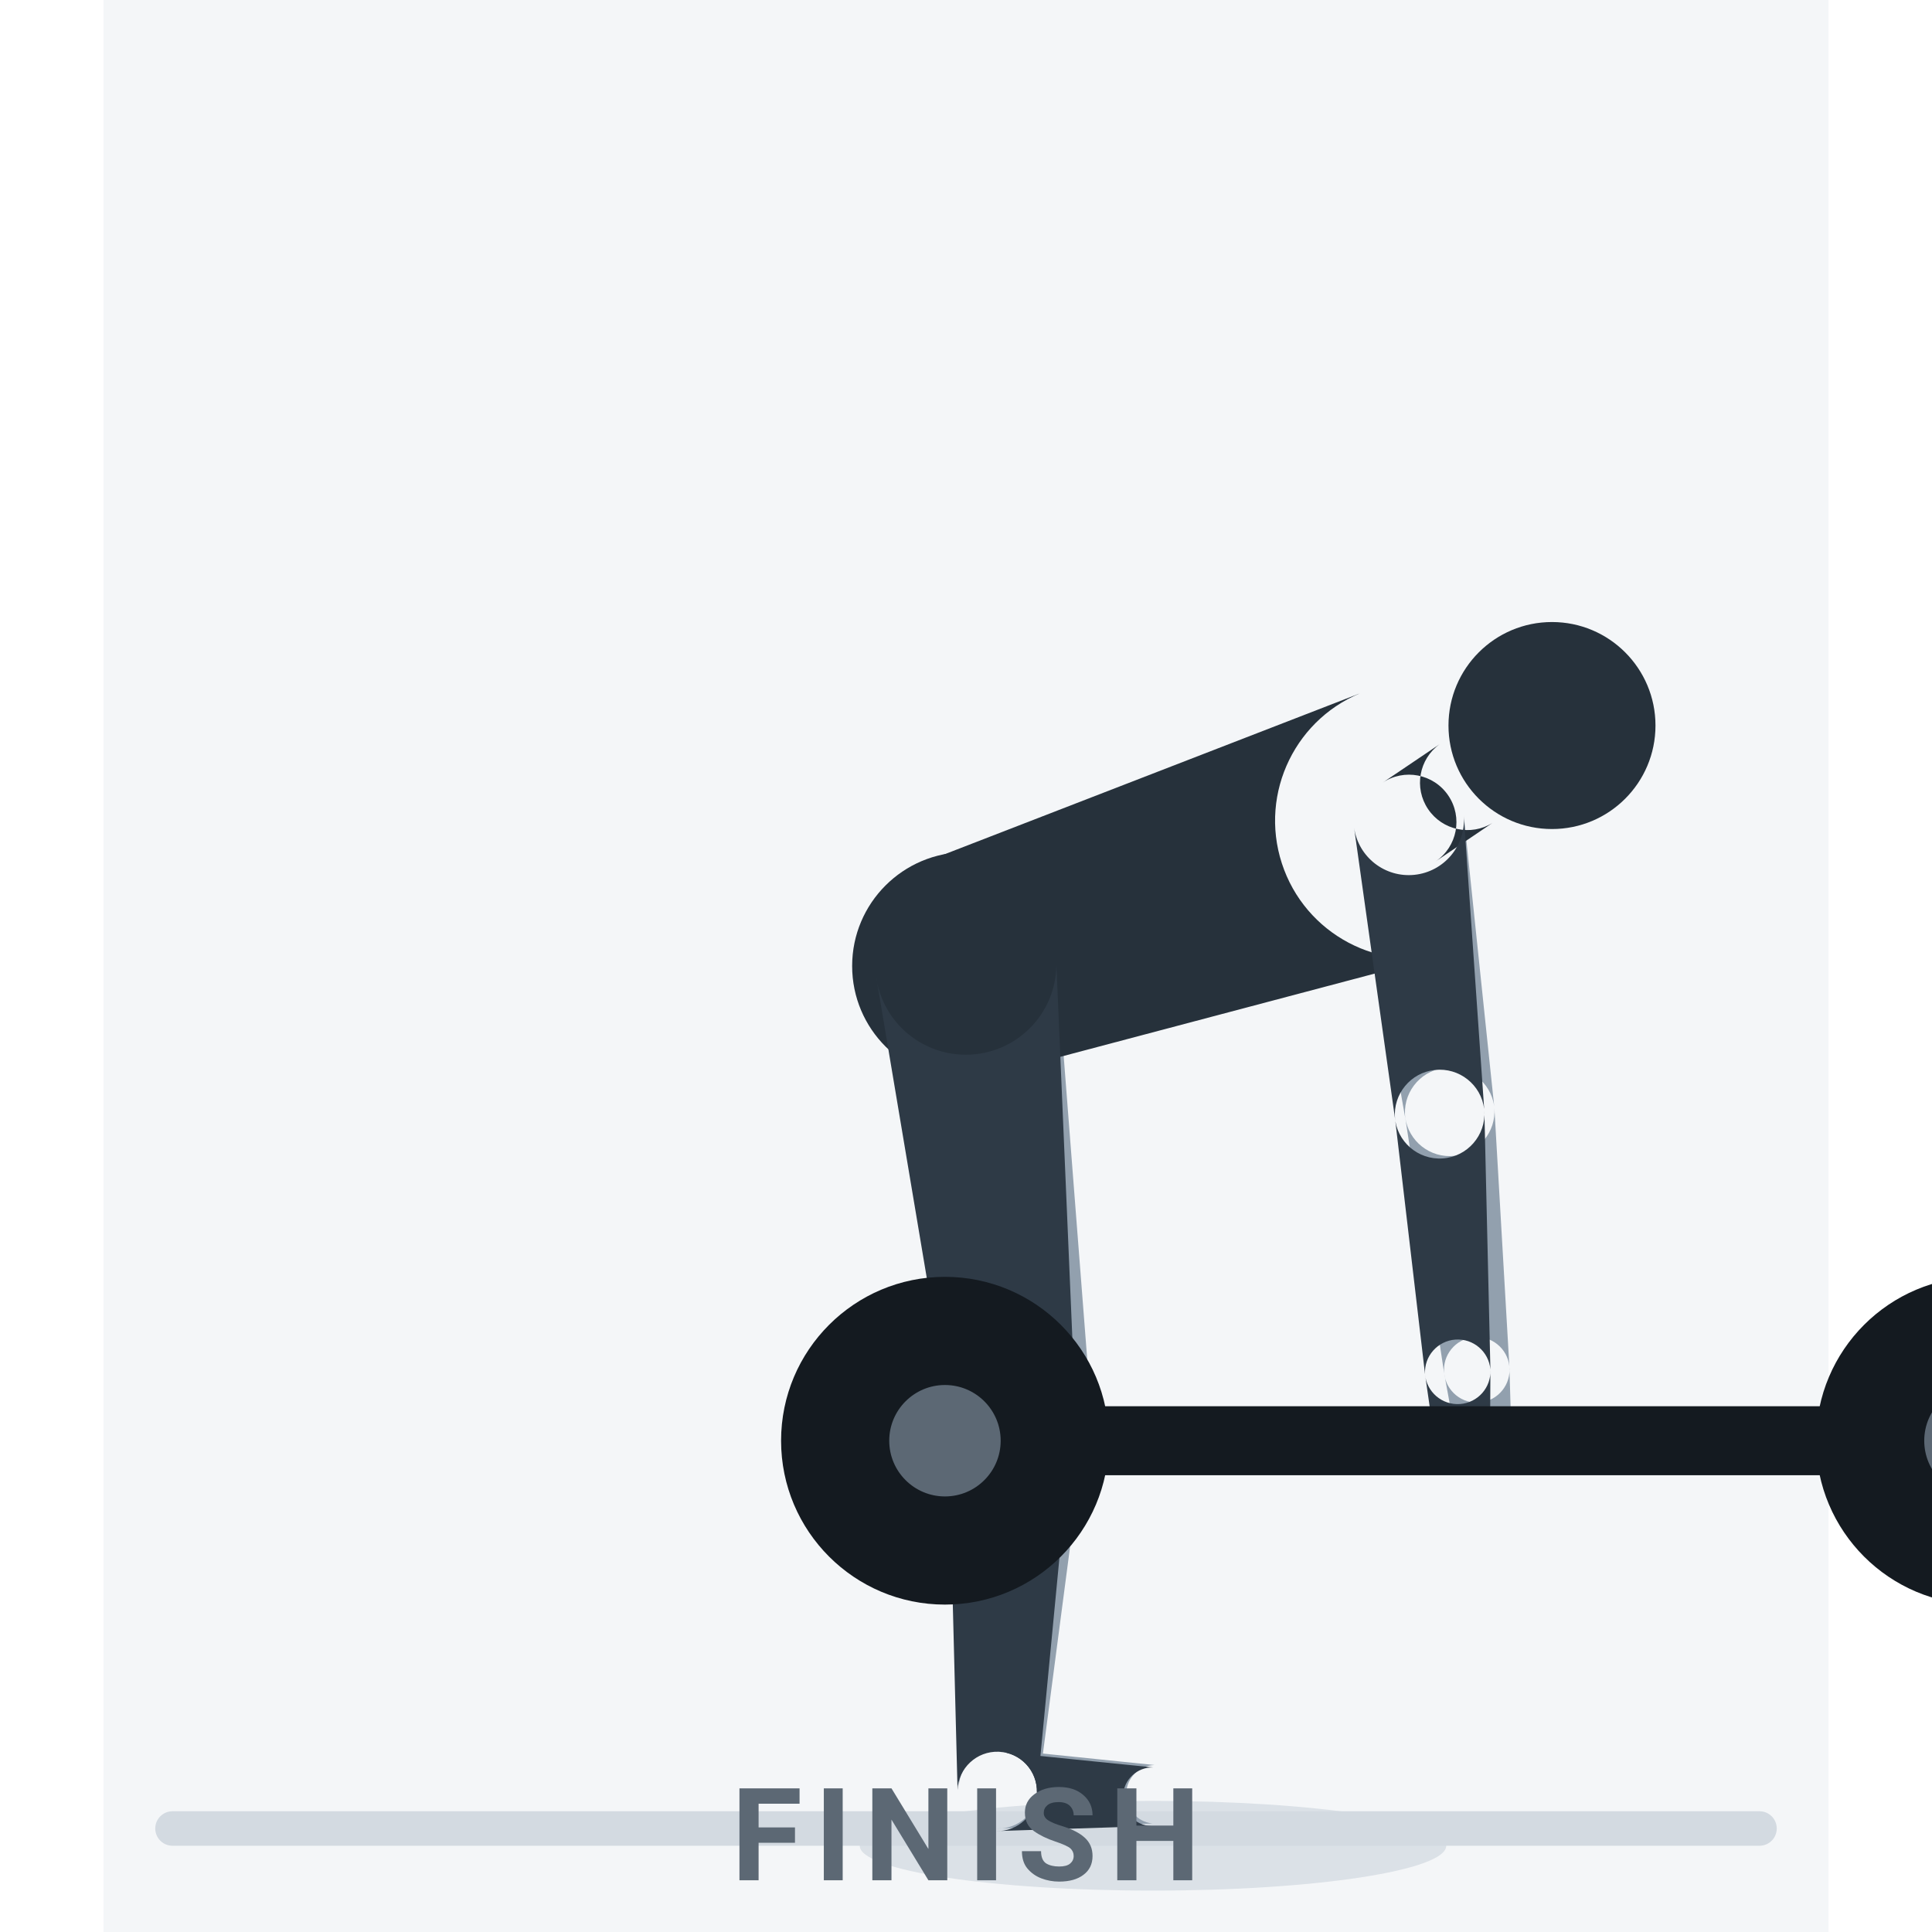
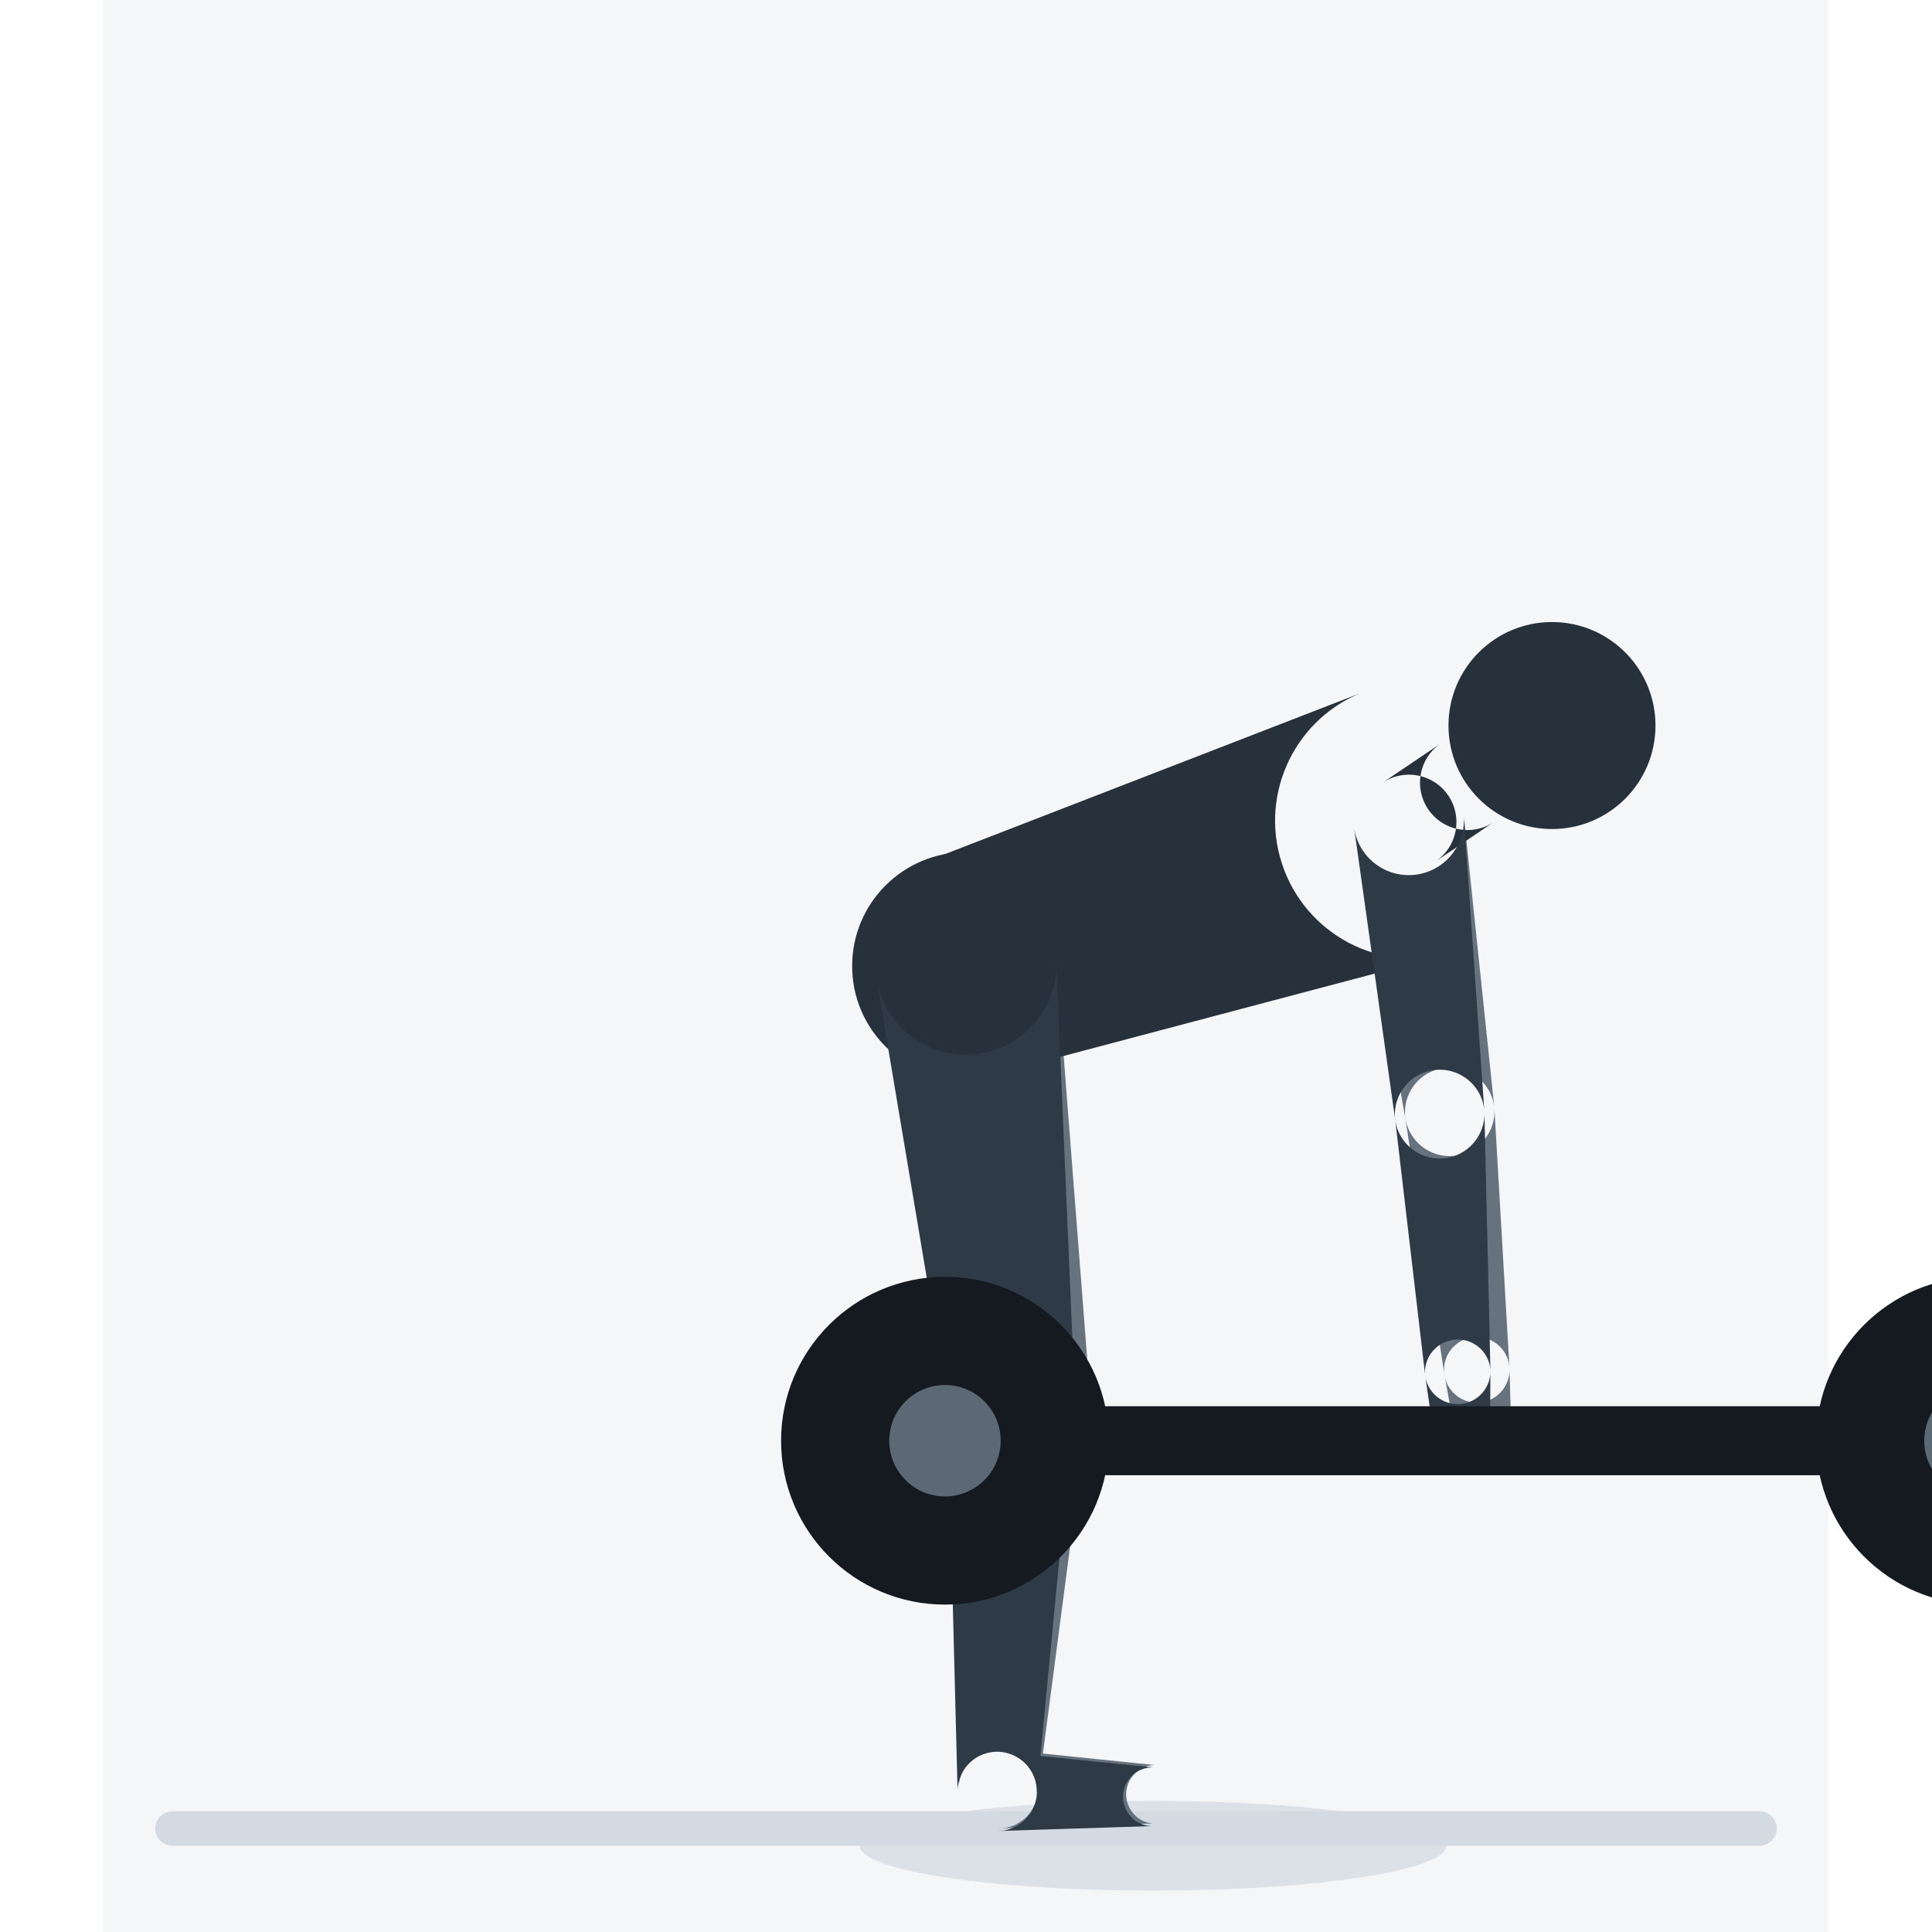
<svg xmlns="http://www.w3.org/2000/svg" viewBox="-50 -58 100 112" width="480" height="480" role="img" aria-label="Barbell Romanian Deadlift — finish position">
  <rect x="-50" y="-58" width="100" height="112" fill="#F4F6F8" />
  <ellipse cx="10.84" cy="49" rx="17" ry="2.6" fill="#D3DAE1" opacity="0.75" />
  <line x1="-46" y1="48" x2="46" y2="48" stroke="#D3DAE1" stroke-width="2" stroke-linecap="round" />
  <g opacity="0.92">
-     <path d="M -5.2 -1.27 L -0.18 23.27 A 3.7 3.7 0 0 1 7.14 22.24 L 5.2 -2.73 A 5.25 5.25 0 0 1 -5.2 -1.27 Z" fill="#8A99A8" />
-     <path d="M -0.21 22.5 L -0.42 45.54 A 2.3 2.3 0 0 1 4.17 45.86 L 7.17 23.01 A 3.7 3.7 0 0 1 -0.21 22.5 Z" fill="#8A99A8" />
-     <path d="M 1.79 48 L 10.81 47.71 A 1.7 1.7 0 0 1 10.93 44.32 L 1.96 43.4 A 2.3 2.3 0 0 1 1.79 48 Z" fill="#8A99A8" />
-     <path d="M 22.51 -9.9 L 25.47 6.85 A 2.6 2.6 0 0 1 30.62 6.13 L 28.85 -10.79 A 3.2 3.2 0 0 1 22.51 -9.9 Z" fill="#8A99A8" />
-     <path d="M 25.46 6.76 L 27.72 21.61 A 1.9 1.9 0 0 1 31.5 21.21 L 30.63 6.22 A 2.6 2.6 0 0 1 25.46 6.76 Z" fill="#8A99A8" />
-     <path d="M 27.72 21.61 L 28.44 25.55 A 1.6 1.6 0 0 1 31.62 25.22 L 31.5 21.21 A 1.9 1.9 0 0 1 27.72 21.61 Z" fill="#8A99A8" />
+     <path d="M -5.2 -1.27 L -0.18 23.27 A 3.7 3.7 0 0 1 7.14 22.24 L 5.2 -2.73 A 5.25 5.25 0 0 1 -5.2 -1.27 Z" fill="#5A6875" />
+     <path d="M -0.21 22.5 L -0.42 45.54 A 2.3 2.3 0 0 1 4.17 45.86 L 7.17 23.01 A 3.7 3.7 0 0 1 -0.21 22.5 Z" fill="#5A6875" />
+     <path d="M 1.79 48 L 10.81 47.71 A 1.7 1.7 0 0 1 10.93 44.32 L 1.96 43.4 A 2.3 2.3 0 0 1 1.79 48 Z" fill="#5A6875" />
+     <path d="M 22.51 -9.9 L 25.47 6.85 A 2.6 2.6 0 0 1 30.62 6.13 L 28.85 -10.79 A 3.2 3.2 0 0 1 22.51 -9.9 Z" fill="#5A6875" />
+     <path d="M 25.46 6.76 L 27.72 21.61 A 1.9 1.9 0 0 1 31.5 21.21 L 30.63 6.22 A 2.6 2.6 0 0 1 25.46 6.76 Z" fill="#5A6875" />
+     <path d="M 27.72 21.61 L 28.44 25.55 A 1.6 1.6 0 0 1 31.62 25.22 L 31.5 21.21 A 1.9 1.9 0 0 1 27.72 21.61 Z" fill="#5A6875" />
  </g>
  <circle cx="0" cy="-2" r="6.6" fill="#26313B" />
  <path d="M 2.01 4.18 L 28.15 -2.74 A 8 8 0 0 1 23.21 -17.95 L -2.01 -8.18 A 6.5 6.5 0 0 1 2.01 4.18 Z" fill="#26313B" />
  <path d="M 27.22 -8.06 L 30.53 -10.3 A 2.75 2.75 0 0 1 27.46 -14.86 L 24.14 -12.62 A 2.75 2.75 0 0 1 27.22 -8.06 Z" fill="#26313B" />
  <circle cx="33.97" cy="-15.94" r="6" fill="#26313B" />
  <path d="M -5.22 -1.45 L -1.07 23.25 A 3.7 3.7 0 0 1 6.29 22.48 L 5.22 -2.55 A 5.25 5.25 0 0 1 -5.22 -1.45 Z" fill="#2E3A46" />
  <path d="M -1.08 22.73 L -0.49 45.77 A 2.3 2.3 0 0 1 4.11 45.93 L 6.31 22.99 A 3.7 3.7 0 0 1 -1.08 22.73 Z" fill="#2E3A46" />
  <path d="M 1.73 48.15 L 10.75 47.86 A 1.7 1.7 0 0 1 10.86 44.46 L 1.89 43.55 A 2.3 2.3 0 0 1 1.73 48.15 Z" fill="#2E3A46" />
  <path d="M 22.5 -10.01 L 24.87 6.84 A 2.6 2.6 0 0 1 30.04 6.29 L 28.86 -10.68 A 3.2 3.2 0 0 1 22.5 -10.01 Z" fill="#2E3A46" />
  <path d="M 24.86 6.74 L 26.61 21.66 A 1.9 1.9 0 0 1 30.4 21.39 L 30.05 6.38 A 2.6 2.6 0 0 1 24.86 6.74 Z" fill="#2E3A46" />
  <path d="M 26.61 21.66 L 27.18 25.63 A 1.6 1.6 0 0 1 30.38 25.41 L 30.4 21.39 A 1.9 1.9 0 0 1 26.61 21.66 Z" fill="#2E3A46" />
  <g>
    <line x1="-1.22" y1="25.52" x2="58.78" y2="25.52" stroke="#141A20" stroke-width="4" stroke-linecap="round" />
    <g>
      <circle cx="-1.22" cy="25.52" r="9.5" fill="#141A20" />
      <circle cx="-1.22" cy="25.52" r="3.23" fill="#5C6874" />
    </g>
    <g>
      <circle cx="58.78" cy="25.52" r="9.5" fill="#141A20" />
      <circle cx="58.78" cy="25.52" r="3.23" fill="#5C6874" />
    </g>
  </g>
-   <text x="0" y="51" text-anchor="middle" font-family="ui-sans-serif,system-ui,-apple-system,Segoe UI,Roboto,sans-serif" font-size="7.5" font-weight="700" letter-spacing="0.7" fill="#5C6874">FINISH</text>
</svg>
